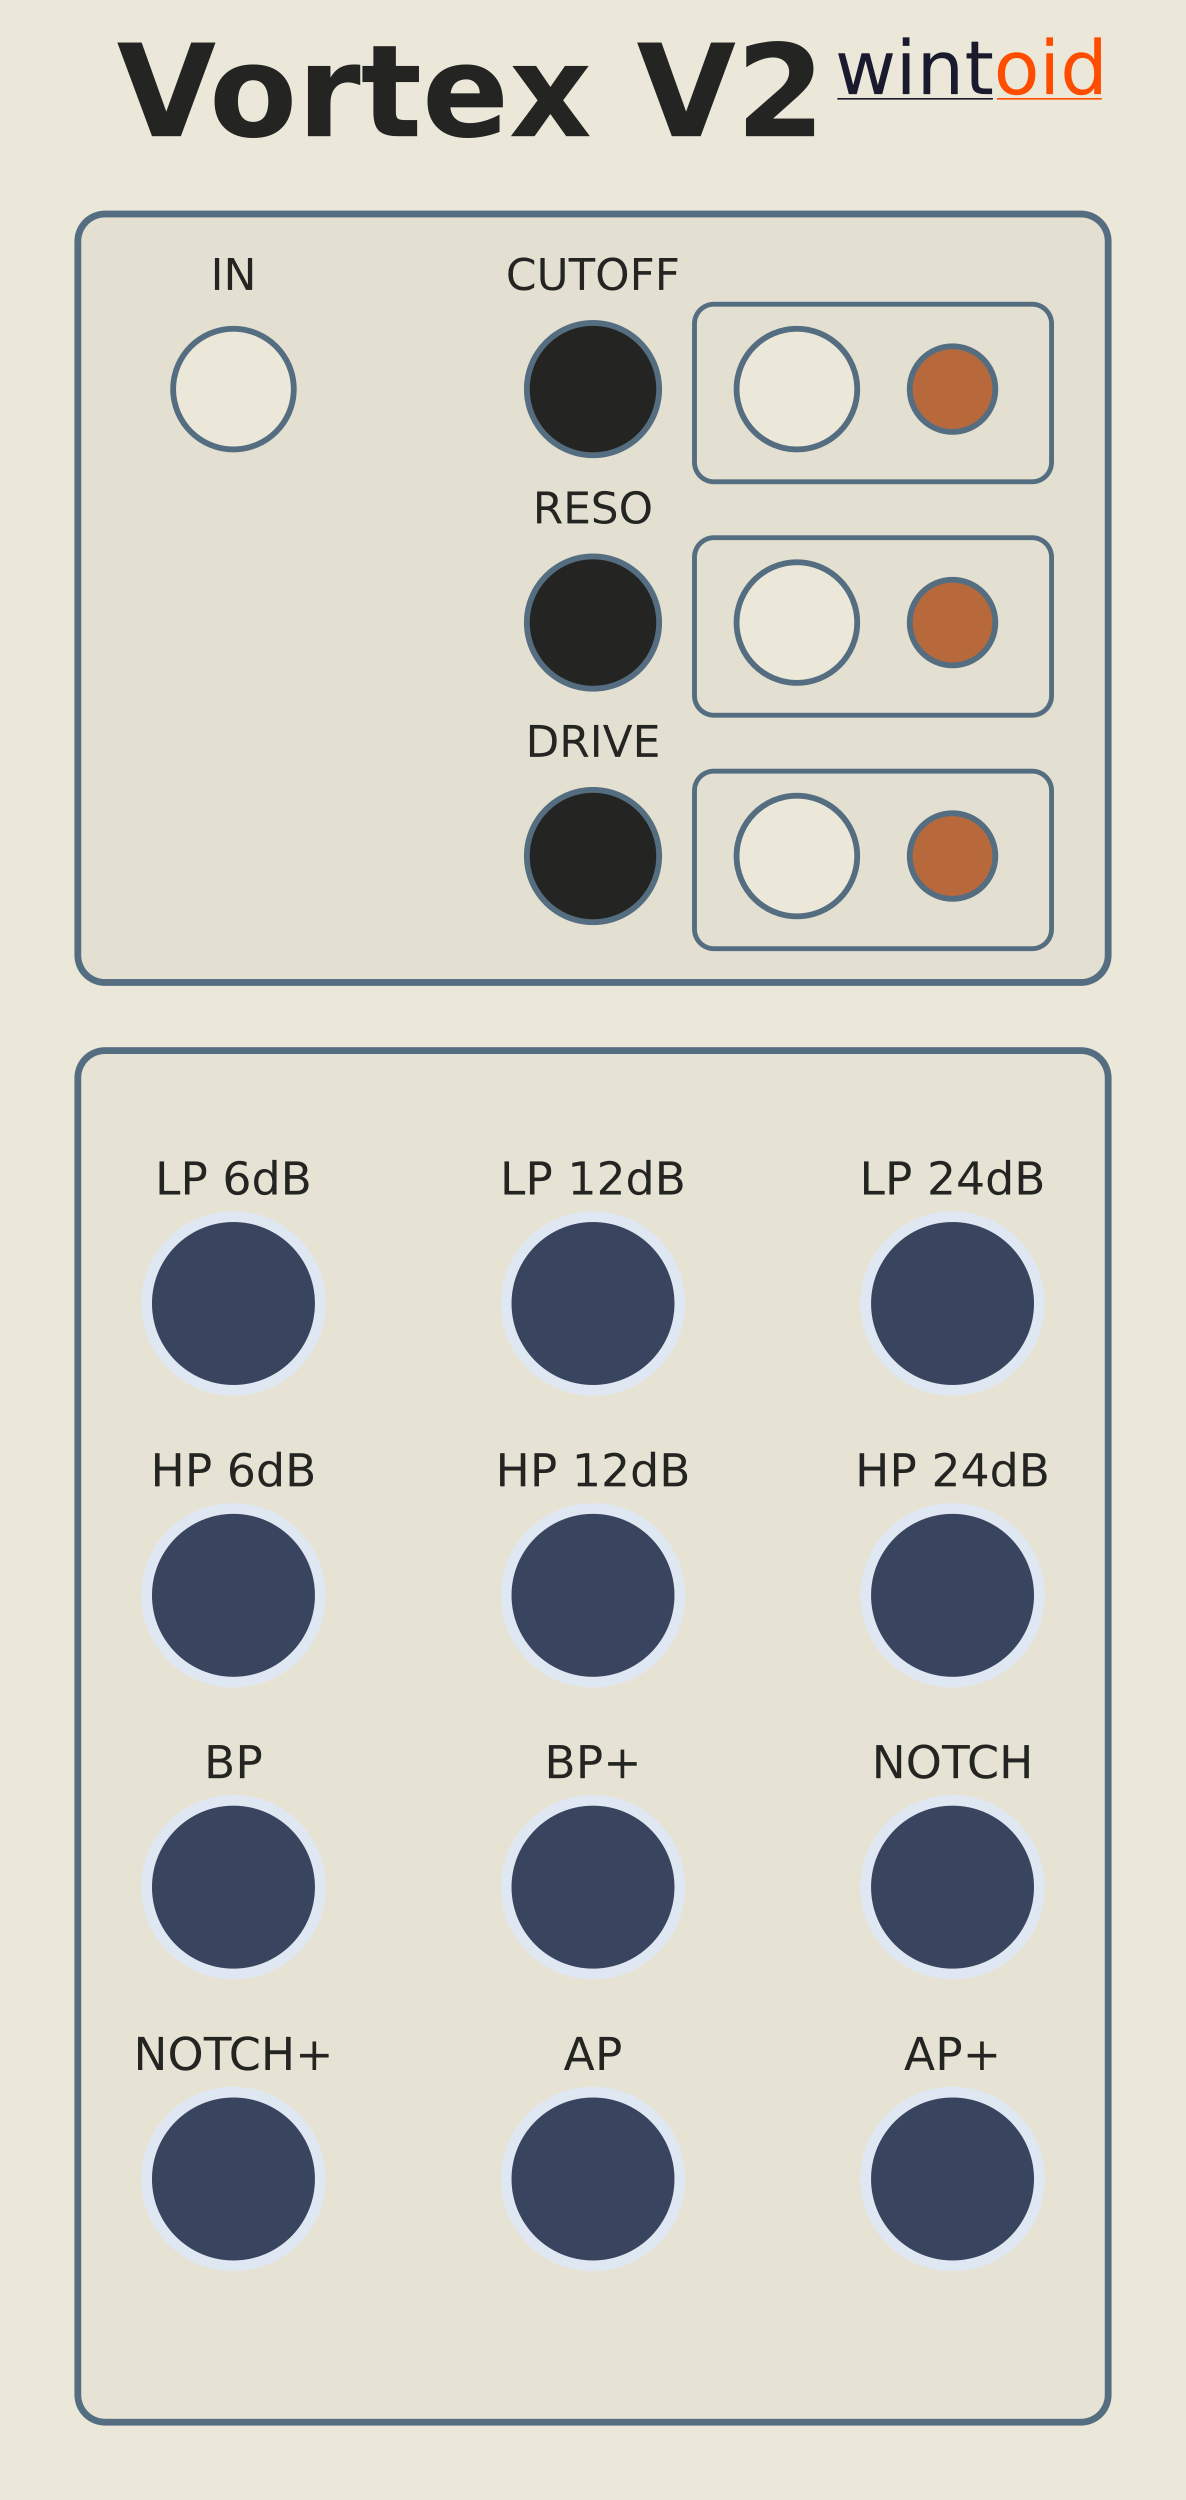
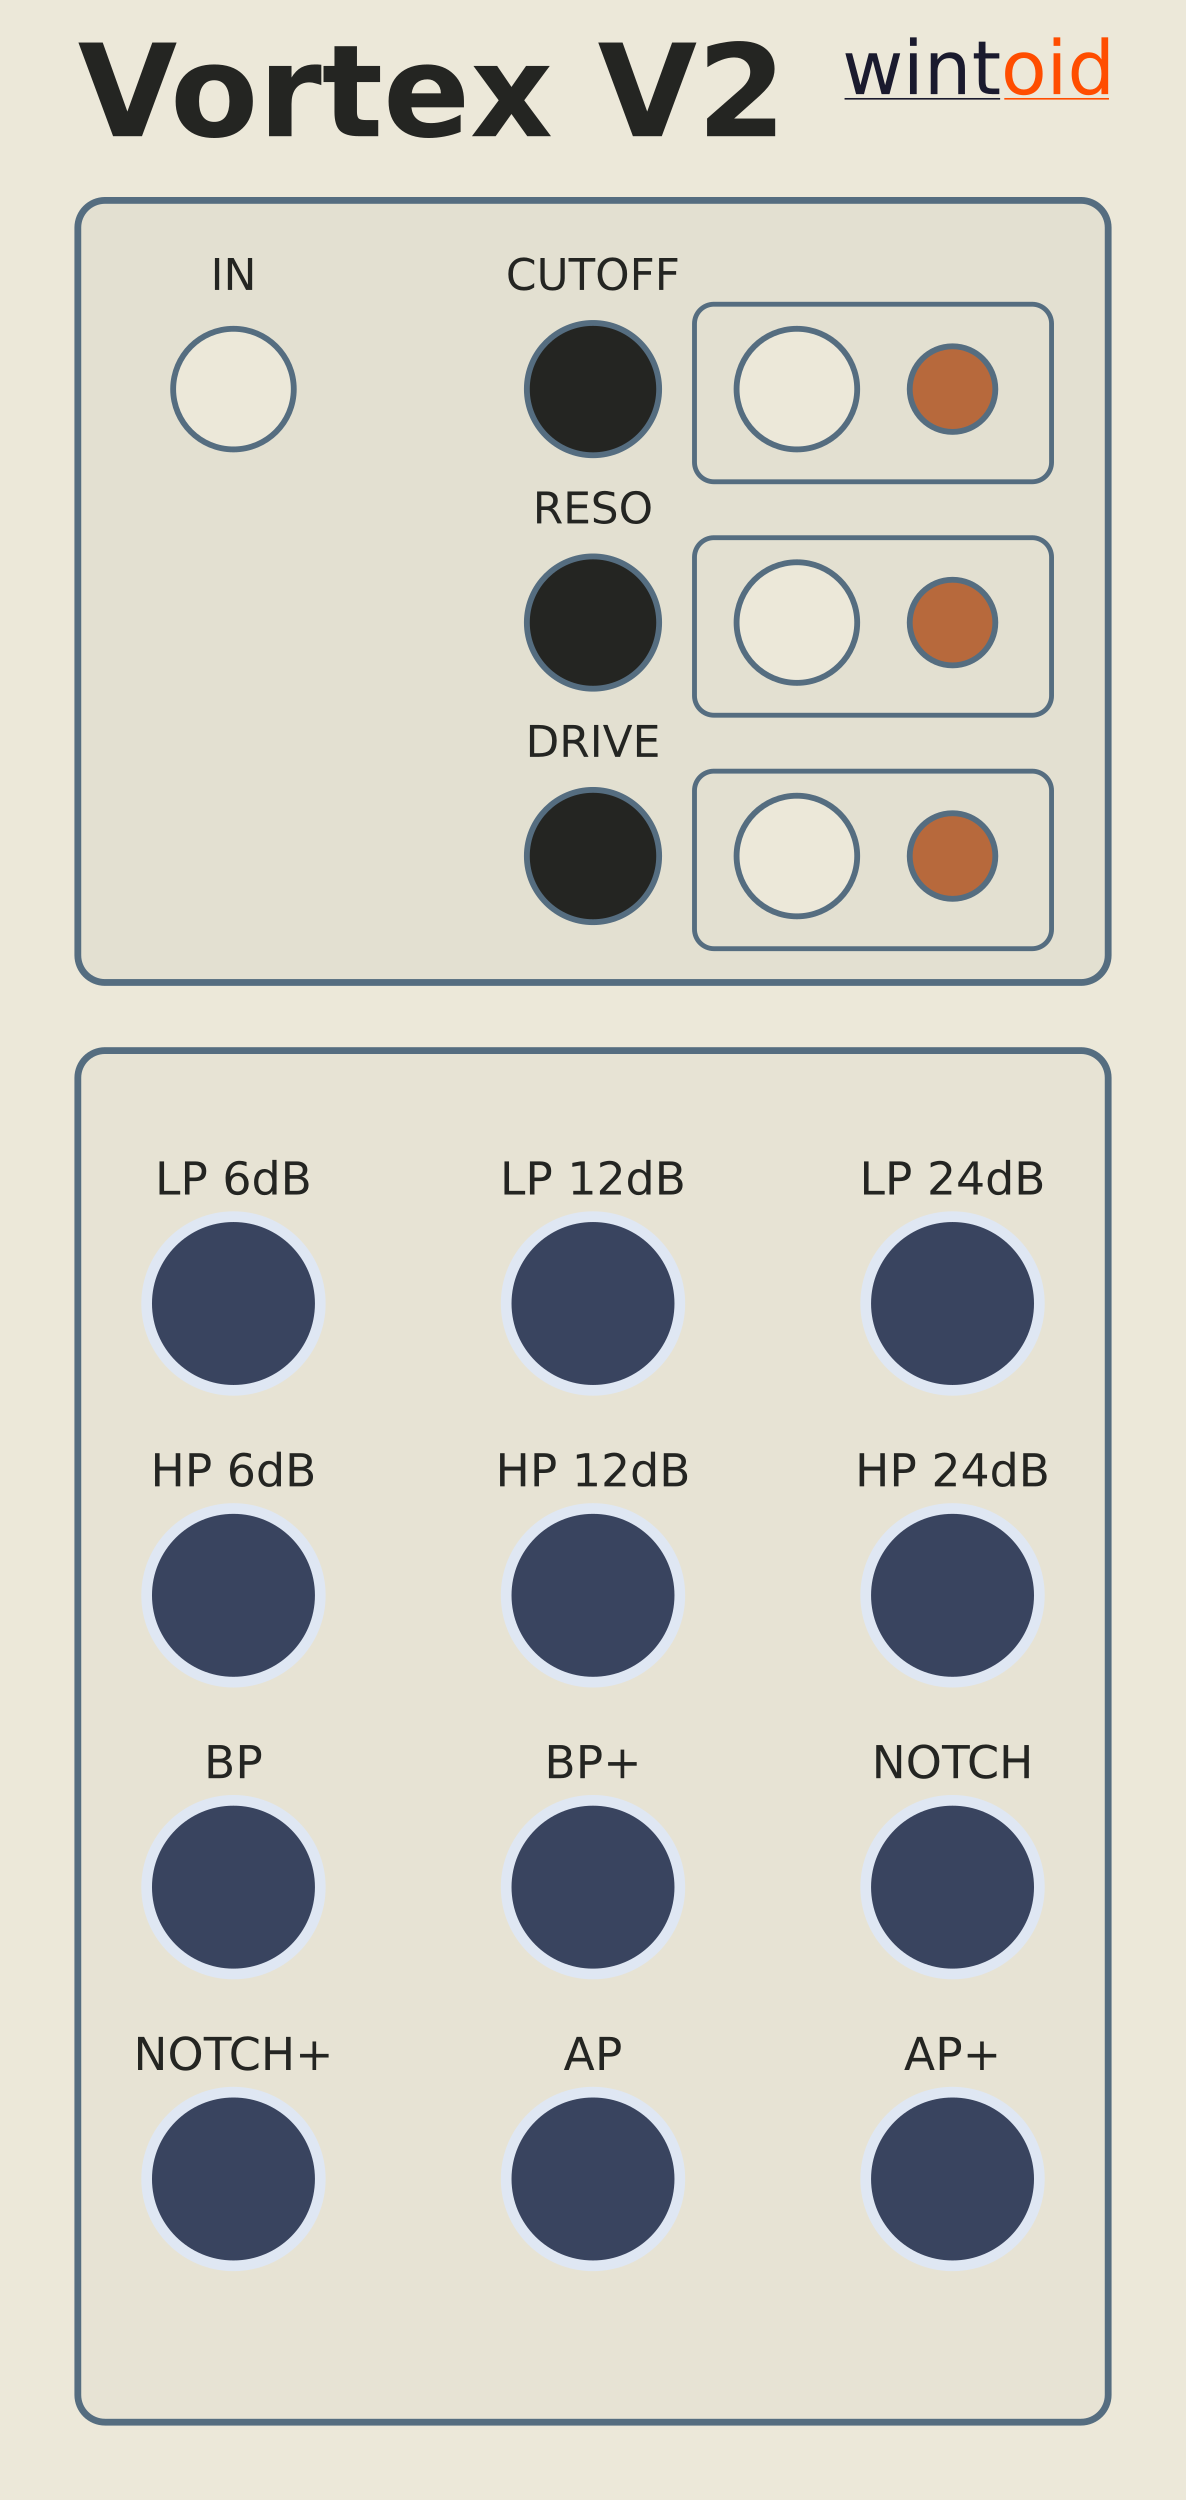
<svg xmlns="http://www.w3.org/2000/svg" width="60.96mm" height="128.5mm" viewBox="0 0 60.96 128.5">
  <rect x="0" y="0" width="60.96" height="128.5" fill="#ece8d9" stroke="#ece8d9" stroke-width="0" />
-   <g id="wintoid-logo" transform="translate(42.919 0.638) scale(0.06)">
+   <g id="wintoid-logo" transform="translate(43.291 0.638) scale(0.06)">
    <g id="wint-glyphs" fill="#1a1a2e">
      <path data-glyph="w" data-glyph-index="90" data-bbox="2.6875,-35,49.6562,0" transform="translate(0 70)" fill="#1a1a2e" d="M 2.688 -35 L 8.438 -35 L 15.625 -7.688 L 22.781 -35 L 29.562 -35 L 36.75 -7.688 L 43.906 -35 L 49.656 -35 L 40.5 0 L 33.719 0 L 26.188 -28.688 L 18.625 0 L 11.844 0 Z" />
      <path data-glyph="i" data-glyph-index="76" data-bbox="6.0312,-48.625,11.7812,0" transform="translate(52 70)" fill="#1a1a2e" d="M 6.031 -35 L 11.781 -35 L 11.781 0 L 6.031 0 Z M 6.031 -48.625 L 11.781 -48.625 L 11.781 -41.344 L 6.031 -41.344 Z" />
      <path data-glyph="n" data-glyph-index="81" data-bbox="5.8125,-35.8438,35.125,0" transform="translate(70 70)" fill="#1a1a2e" d="M 35.125 -21.125 L 35.125 0 L 29.375 0 L 29.375 -20.938 Q 29.375 -25.906 27.438 -28.375 Q 25.5 -30.844 21.625 -30.844 Q 16.969 -30.844 14.281 -27.875 Q 11.594 -24.906 11.594 -19.781 L 11.594 0 L 5.812 0 L 5.812 -35 L 11.594 -35 L 11.594 -29.562 Q 13.656 -32.719 16.453 -34.281 Q 19.25 -35.844 22.906 -35.844 Q 28.938 -35.844 32.031 -32.109 Q 35.125 -28.375 35.125 -21.125 Z" />
      <path data-glyph="t" data-glyph-index="87" data-bbox="1.7188,-44.9375,23.5625,0" transform="translate(111 70)" fill="#1a1a2e" d="M 11.719 -44.938 L 11.719 -35 L 23.562 -35 L 23.562 -30.531 L 11.719 -30.531 L 11.719 -11.531 Q 11.719 -7.25 12.891 -6.031 Q 14.062 -4.812 17.656 -4.812 L 23.562 -4.812 L 23.562 0 L 17.656 0 Q 11 0 8.469 -2.484 Q 5.938 -4.969 5.938 -11.531 L 5.938 -30.531 L 1.719 -30.531 L 1.719 -35 L 5.938 -35 L 5.938 -44.938 Z" />
    </g>
    <line id="wint-underline" x1="2.688" y1="74" x2="134.562" y2="74" stroke="#1a1a2e" stroke-width="1.4" stroke-linecap="square" />
    <g id="oid-glyphs" fill="#ff4d00">
      <path data-glyph="o" data-glyph-index="82" data-bbox="3.5312,-35.8438,35.6562,0.9062" transform="translate(136 70)" fill="#ff4d00" d="M 19.594 -30.969 Q 14.969 -30.969 12.281 -27.359 Q 9.594 -23.75 9.594 -17.469 Q 9.594 -11.188 12.266 -7.578 Q 14.938 -3.969 19.594 -3.969 Q 24.188 -3.969 26.875 -7.594 Q 29.562 -11.219 29.562 -17.469 Q 29.562 -23.688 26.875 -27.328 Q 24.188 -30.969 19.594 -30.969 Z M 19.594 -35.844 Q 27.094 -35.844 31.375 -30.969 Q 35.656 -26.094 35.656 -17.469 Q 35.656 -8.875 31.375 -3.984 Q 27.094 0.906 19.594 0.906 Q 12.062 0.906 7.797 -3.984 Q 3.531 -8.875 3.531 -17.469 Q 3.531 -26.094 7.797 -30.969 Q 12.062 -35.844 19.594 -35.844 Z" />
      <path data-glyph="i" data-glyph-index="76" data-bbox="6.0312,-48.625,11.7812,0" transform="translate(175 70)" fill="#ff4d00" d="M 6.031 -35 L 11.781 -35 L 11.781 0 L 6.031 0 Z M 6.031 -48.625 L 11.781 -48.625 L 11.781 -41.344 L 6.031 -41.344 Z" />
      <path data-glyph="d" data-glyph-index="71" data-bbox="3.5312,-48.625,34.8125,0.9062" transform="translate(193 70)" fill="#ff4d00" d="M 29.062 -29.688 L 29.062 -48.625 L 34.812 -48.625 L 34.812 0 L 29.062 0 L 29.062 -5.25 Q 27.25 -2.125 24.484 -0.609 Q 21.719 0.906 17.844 0.906 Q 11.5 0.906 7.516 -4.156 Q 3.531 -9.219 3.531 -17.469 Q 3.531 -25.719 7.516 -30.781 Q 11.5 -35.844 17.844 -35.844 Q 21.719 -35.844 24.484 -34.328 Q 27.25 -32.812 29.062 -29.688 Z M 9.469 -17.469 Q 9.469 -11.125 12.078 -7.516 Q 14.688 -3.906 19.25 -3.906 Q 23.812 -3.906 26.438 -7.516 Q 29.062 -11.125 29.062 -17.469 Q 29.062 -23.812 26.438 -27.422 Q 23.812 -31.031 19.25 -31.031 Q 14.688 -31.031 12.078 -27.422 Q 9.469 -23.812 9.469 -17.469 Z" />
    </g>
    <line id="oid-underline" x1="139.531" y1="74" x2="227.812" y2="74" stroke="#ff4d00" stroke-width="1.4" stroke-linecap="square" />
  </g>
-   <text x="6" y="7" text-anchor="start" font-family="DejaVu Sans" font-size="6.6" font-weight="700" fill="#242522">Vortex V2</text>
-   <rect id="controls-section" x="4" y="11" width="52.96" height="39.5" fill="#e3e0d1" stroke="#556d80" stroke-width="0.35" rx="1.4" />
+   <text x="4" y="7" text-anchor="start" font-family="DejaVu Sans" font-size="6.6" font-weight="700" fill="#242522">Vortex V2</text>
+   <rect id="controls-section" x="4" y="10.3" width="52.96" height="40.2" fill="#e3e0d1" stroke="#556d80" stroke-width="0.35" rx="1.4" />
  <rect id="outputs-section" x="4" y="54" width="52.96" height="70.5" fill="#e7e3d4" stroke="#556d80" stroke-width="0.35" rx="1.4" />
  <rect id="cutoff-cv-group" x="35.697" y="15.637" width="18.353" height="9.126" fill="none" stroke="#556d80" stroke-width="0.25" rx="1" />
  <rect id="resonance-cv-group" x="35.697" y="27.637" width="18.353" height="9.126" fill="none" stroke="#556d80" stroke-width="0.25" rx="1" />
  <rect id="drive-cv-group" x="35.697" y="39.637" width="18.353" height="9.126" fill="none" stroke="#556d80" stroke-width="0.25" rx="1" />
  <text x="30.48" y="14.9" text-anchor="middle" font-family="DejaVu Sans" font-size="2.25" font-weight="400" fill="#242522">CUTOFF</text>
  <circle cx="30.48" cy="20" r="3.4" fill="#242522" stroke="#556d80" stroke-width="0.3" />
  <circle cx="40.96" cy="20" r="3.1" fill="#ece8d9" stroke="#556d80" stroke-width="0.3" />
  <circle cx="48.96" cy="20" r="2.2" fill="#b7693c" stroke="#556d80" stroke-width="0.3" />
  <text x="30.48" y="26.9" text-anchor="middle" font-family="DejaVu Sans" font-size="2.25" font-weight="400" fill="#242522">RESO</text>
  <circle cx="30.48" cy="32" r="3.4" fill="#242522" stroke="#556d80" stroke-width="0.3" />
  <circle cx="40.96" cy="32" r="3.1" fill="#ece8d9" stroke="#556d80" stroke-width="0.3" />
  <circle cx="48.96" cy="32" r="2.2" fill="#b7693c" stroke="#556d80" stroke-width="0.3" />
  <text x="30.48" y="38.9" text-anchor="middle" font-family="DejaVu Sans" font-size="2.25" font-weight="400" fill="#242522">DRIVE</text>
  <circle cx="30.48" cy="44" r="3.4" fill="#242522" stroke="#556d80" stroke-width="0.3" />
  <circle cx="40.96" cy="44" r="3.1" fill="#ece8d9" stroke="#556d80" stroke-width="0.3" />
  <circle cx="48.96" cy="44" r="2.2" fill="#b7693c" stroke="#556d80" stroke-width="0.3" />
  <text x="12" y="14.9" text-anchor="middle" font-family="DejaVu Sans" font-size="2.25" font-weight="400" fill="#242522">IN</text>
  <circle cx="12" cy="20" r="3.1" fill="#ece8d9" stroke="#556d80" stroke-width="0.3" />
  <text x="12" y="61.4" text-anchor="middle" font-family="DejaVu Sans" font-size="2.35" font-weight="400" fill="#242522">LP 6dB</text>
  <circle cx="12" cy="67" r="4.463" fill="#39445f" stroke="#dfe7f3" stroke-width="0.55" />
  <text x="30.48" y="61.4" text-anchor="middle" font-family="DejaVu Sans" font-size="2.35" font-weight="400" fill="#242522">LP 12dB</text>
  <circle cx="30.48" cy="67" r="4.463" fill="#39445f" stroke="#dfe7f3" stroke-width="0.55" />
  <text x="48.96" y="61.4" text-anchor="middle" font-family="DejaVu Sans" font-size="2.35" font-weight="400" fill="#242522">LP 24dB</text>
  <circle cx="48.96" cy="67" r="4.463" fill="#39445f" stroke="#dfe7f3" stroke-width="0.55" />
  <text x="12" y="76.4" text-anchor="middle" font-family="DejaVu Sans" font-size="2.35" font-weight="400" fill="#242522">HP 6dB</text>
  <circle cx="12" cy="82" r="4.463" fill="#39445f" stroke="#dfe7f3" stroke-width="0.55" />
  <text x="30.48" y="76.4" text-anchor="middle" font-family="DejaVu Sans" font-size="2.35" font-weight="400" fill="#242522">HP 12dB</text>
  <circle cx="30.48" cy="82" r="4.463" fill="#39445f" stroke="#dfe7f3" stroke-width="0.55" />
  <text x="48.96" y="76.4" text-anchor="middle" font-family="DejaVu Sans" font-size="2.35" font-weight="400" fill="#242522">HP 24dB</text>
  <circle cx="48.96" cy="82" r="4.463" fill="#39445f" stroke="#dfe7f3" stroke-width="0.55" />
  <text x="12" y="91.4" text-anchor="middle" font-family="DejaVu Sans" font-size="2.35" font-weight="400" fill="#242522">BP</text>
  <circle cx="12" cy="97" r="4.463" fill="#39445f" stroke="#dfe7f3" stroke-width="0.55" />
  <text x="30.48" y="91.4" text-anchor="middle" font-family="DejaVu Sans" font-size="2.35" font-weight="400" fill="#242522">BP+</text>
  <circle cx="30.48" cy="97" r="4.463" fill="#39445f" stroke="#dfe7f3" stroke-width="0.55" />
  <text x="48.96" y="91.4" text-anchor="middle" font-family="DejaVu Sans" font-size="2.35" font-weight="400" fill="#242522">NOTCH</text>
  <circle cx="48.96" cy="97" r="4.463" fill="#39445f" stroke="#dfe7f3" stroke-width="0.55" />
  <text x="12" y="106.4" text-anchor="middle" font-family="DejaVu Sans" font-size="2.35" font-weight="400" fill="#242522">NOTCH+</text>
  <circle cx="12" cy="112" r="4.463" fill="#39445f" stroke="#dfe7f3" stroke-width="0.55" />
  <text x="30.48" y="106.4" text-anchor="middle" font-family="DejaVu Sans" font-size="2.35" font-weight="400" fill="#242522">AP</text>
  <circle cx="30.48" cy="112" r="4.463" fill="#39445f" stroke="#dfe7f3" stroke-width="0.55" />
  <text x="48.96" y="106.4" text-anchor="middle" font-family="DejaVu Sans" font-size="2.35" font-weight="400" fill="#242522">AP+</text>
  <circle cx="48.96" cy="112" r="4.463" fill="#39445f" stroke="#dfe7f3" stroke-width="0.55" />
</svg>
